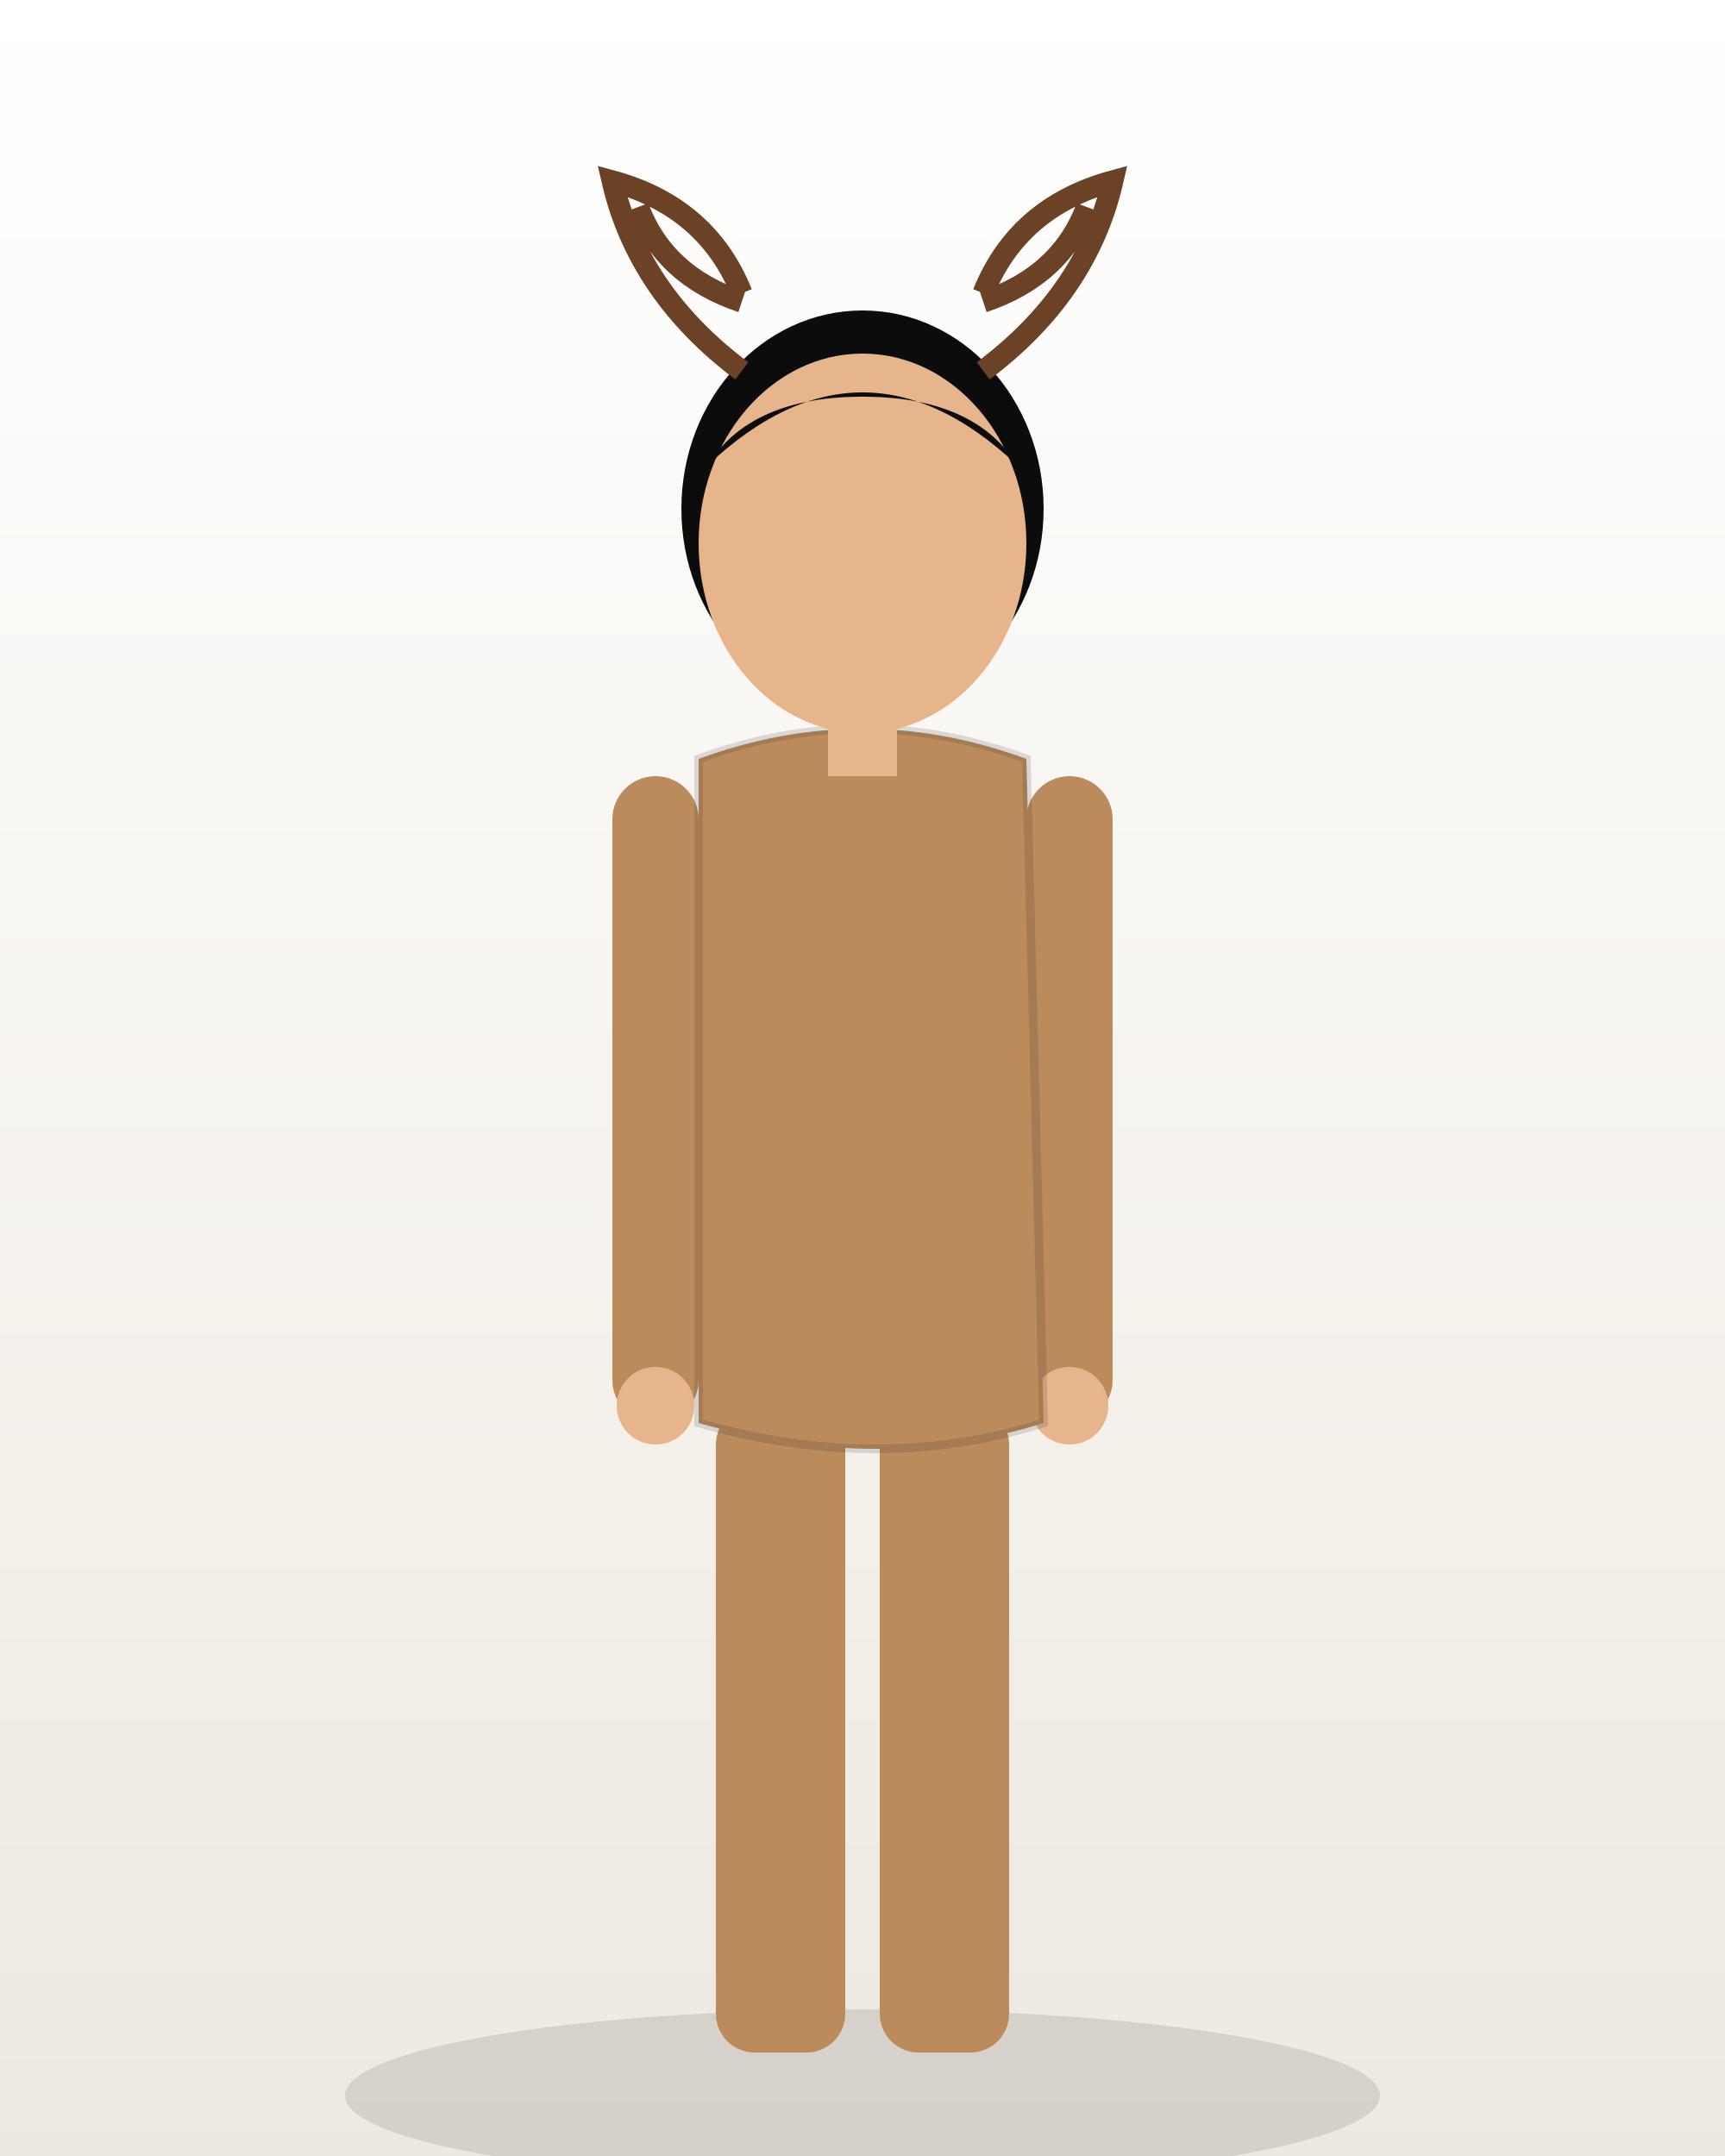
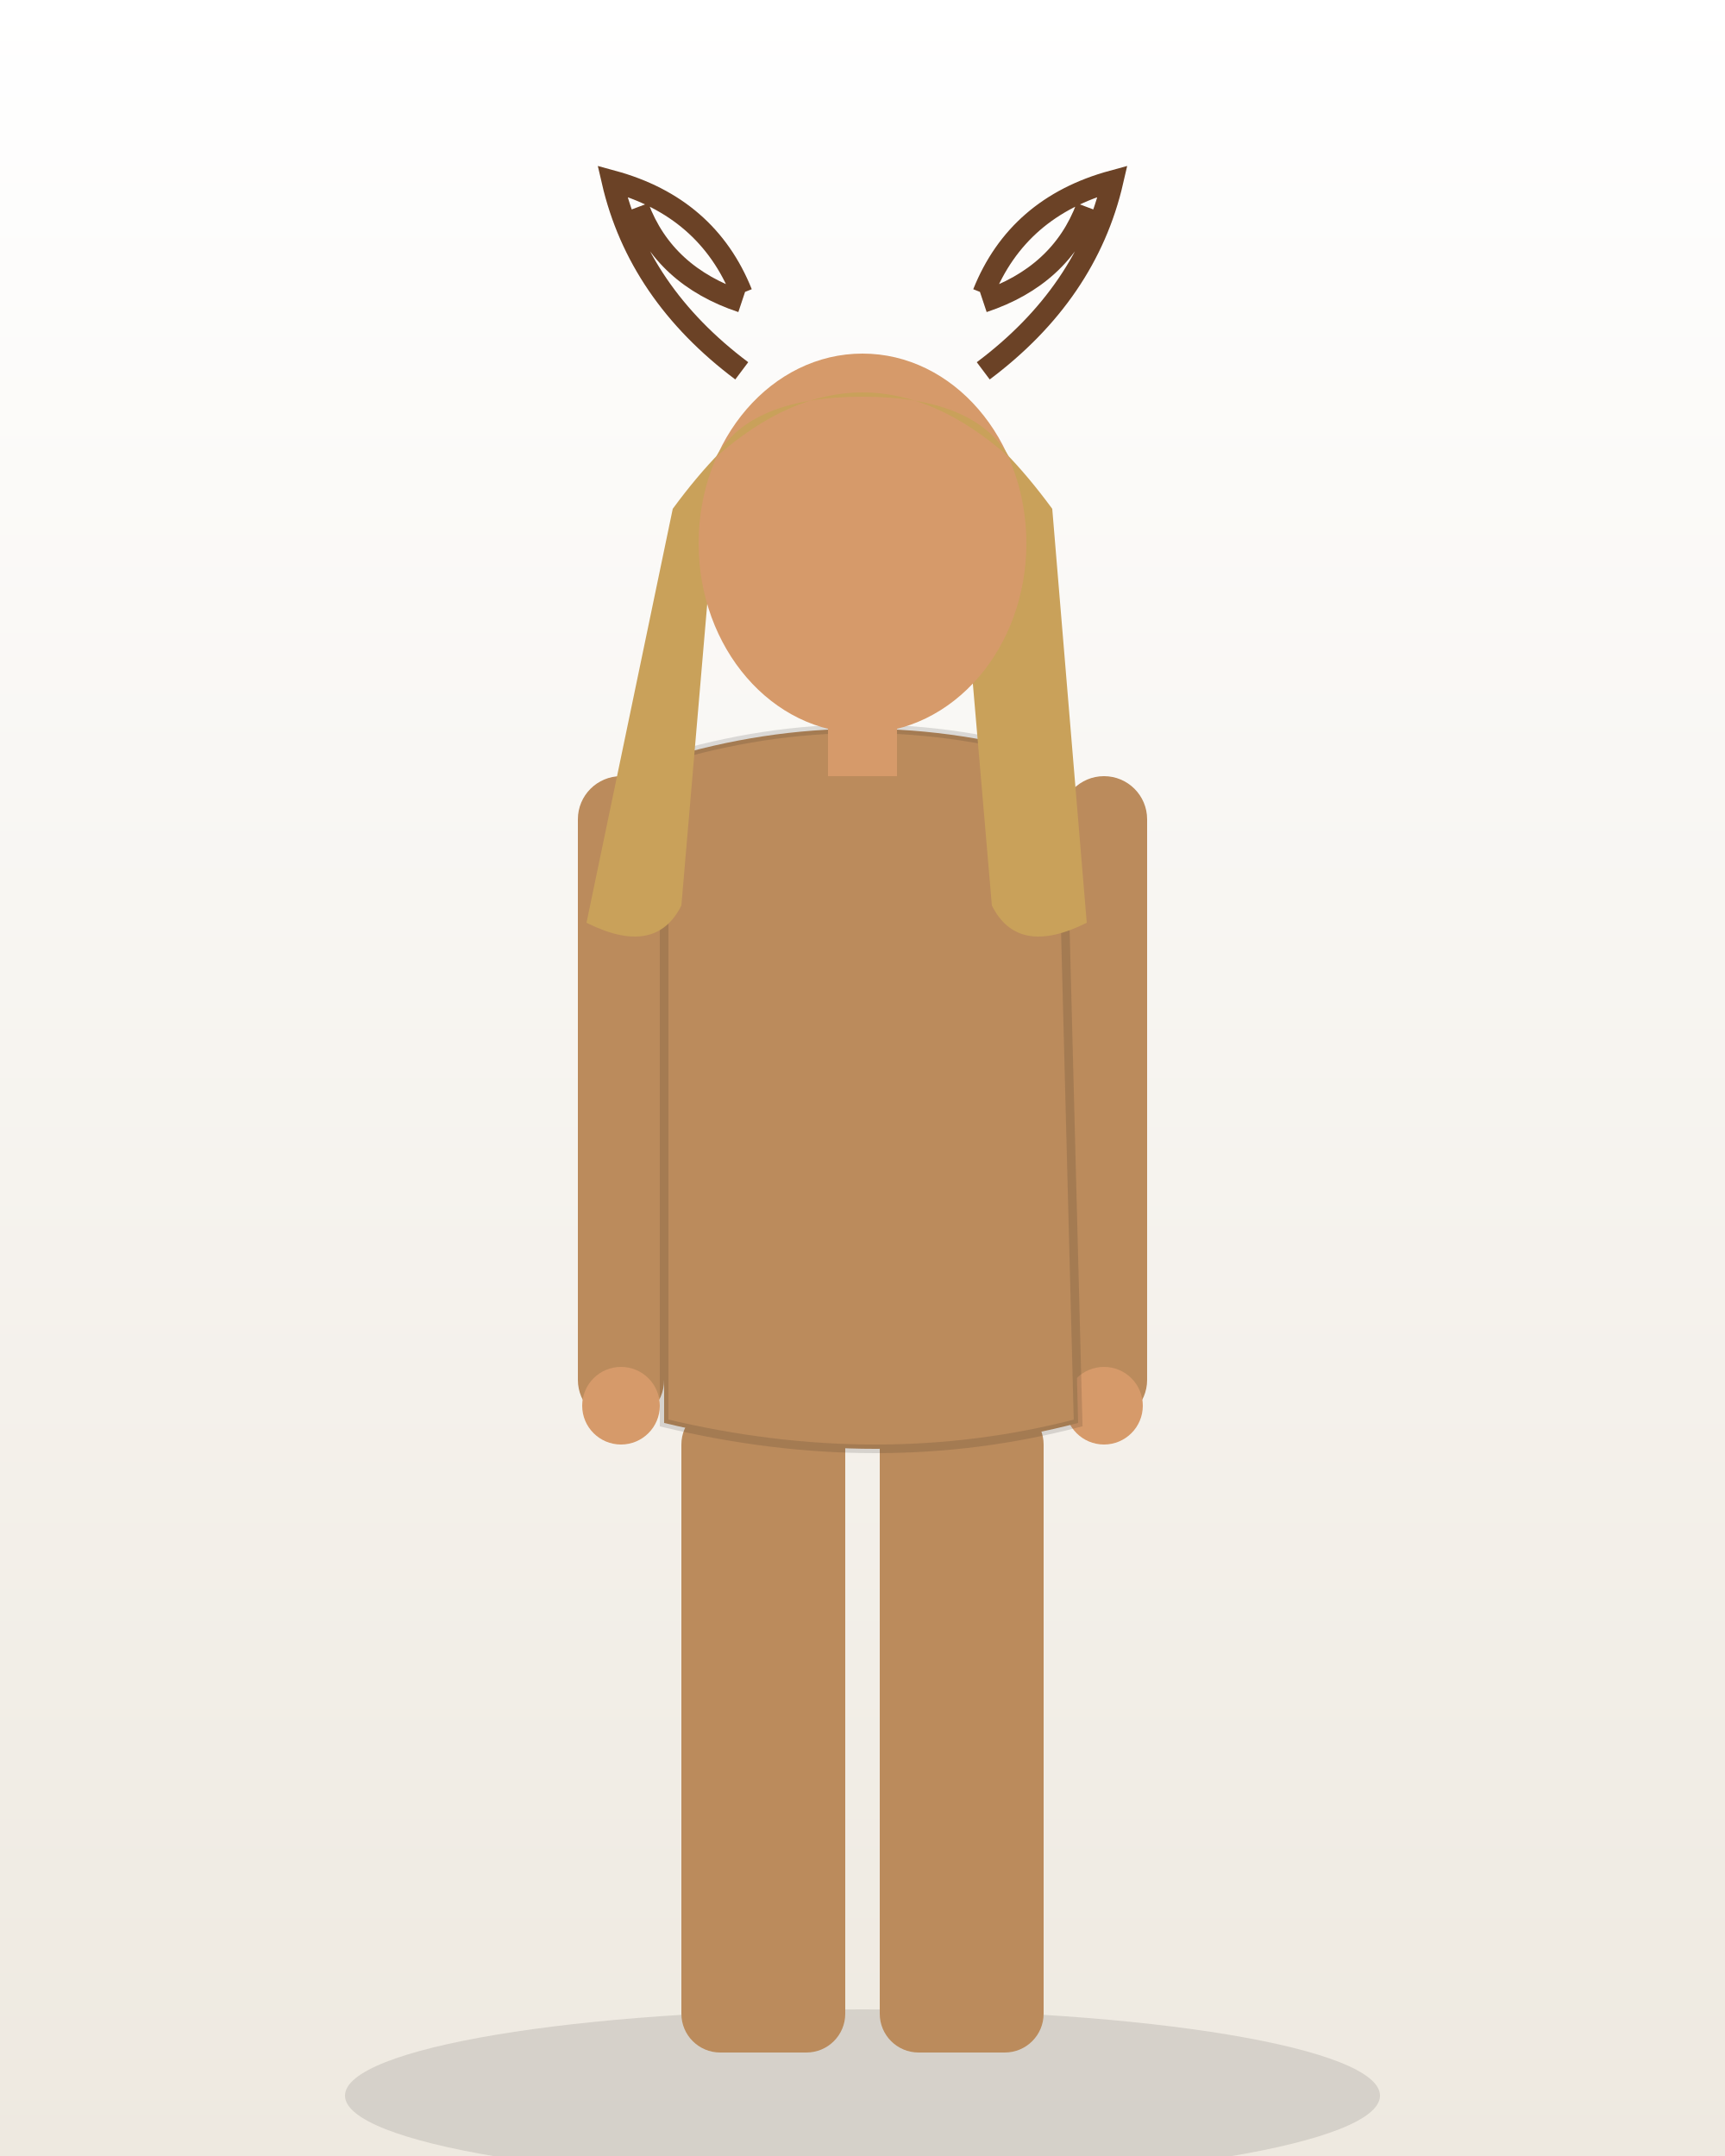
<svg xmlns="http://www.w3.org/2000/svg" width="400" height="500" viewBox="0 0 400 500" role="img" aria-label="Reindeer Onesie illustration">
  <defs>
    <linearGradient id="g-pj-reindeer-onesie" x1="0" y1="0" x2="0" y2="1">
      <stop offset="0" stop-color="#ffffff" />
      <stop offset="1" stop-color="#eee9e0" />
    </linearGradient>
  </defs>
  <rect width="400" height="500" fill="url(#g-pj-reindeer-onesie)" />
  <ellipse cx="200" cy="486" rx="120" ry="20" fill="#1c1a17" opacity="0.12" />
  <clipPath id="t-pj-reindeer-onesie">
-     <path d="M162 176     q38 -14 76 0     l4 154     q-38 12 -80 0 Z" />
+     <path d="M154 176     q46 -14 92 0     l4 154     q-46 12 -96 0 Z" />
  </clipPath>
-   <rect x="166" y="326" width="30" height="150" rx="9" fill="#BB8B5C" />
-   <rect x="204" y="326" width="30" height="150" rx="9" fill="#BB8B5C" />
-   <rect x="142" y="180" width="20" height="150" rx="10" fill="#BB8B5C" />
-   <rect x="238" y="180" width="20" height="150" rx="10" fill="#BB8B5C" />
-   <circle cx="152" cy="326" r="9" fill="#E7B58C" />
-   <circle cx="248" cy="326" r="9" fill="#E7B58C" />
-   <path d="M162 176     q38 -14 76 0     l4 154     q-38 12 -80 0 Z" fill="#BB8B5C" stroke="#1c1a17" stroke-opacity="0.14" stroke-width="2" />
+   <rect x="158" y="326" width="38" height="150" rx="9" fill="#BB8B5C" />
+   <rect x="204" y="326" width="38" height="150" rx="9" fill="#BB8B5C" />
+   <rect x="134" y="180" width="20" height="150" rx="10" fill="#BB8B5C" />
+   <rect x="246" y="180" width="20" height="150" rx="10" fill="#BB8B5C" />
+   <circle cx="144" cy="326" r="9" fill="#D69A6A" />
+   <circle cx="256" cy="326" r="9" fill="#D69A6A" />
+   <path d="M154 176     q46 -14 92 0     l4 154     q-46 12 -96 0 Z" fill="#BB8B5C" stroke="#1c1a17" stroke-opacity="0.14" stroke-width="2" />
  <g clip-path="url(#t-pj-reindeer-onesie)" />
-   <rect x="192" y="150" width="16" height="30" fill="#E7B58C" />
-   <ellipse cx="200" cy="118" rx="42" ry="46" fill="#0C0C0C" />
-   <ellipse cx="200" cy="126" rx="38" ry="44" fill="#E7B58C" />
-   <path d="M164 108 q36 -34 72 0 q-10 -16 -36 -16 q-26 0 -36 16 Z" fill="#0C0C0C" />
+   <rect x="192" y="150" width="16" height="30" fill="#D69A6A" />
+   <path d="M156 118 q44 -60 88 0 l8 96 q-16 8 -22 -4 l-6 -70 q-28 14 -60 0 l-6 70 q-6 12 -22 4 Z" fill="#C9A15A" />
+   <ellipse cx="200" cy="126" rx="38" ry="44" fill="#D69A6A" />
+   <path d="M166 106 q34 -30 68 0 q-8 -14 -34 -14 q-26 0 -34 14 Z" fill="#C9A15A" />
  <path d="M172 86 q-24 -18 -30 -44 q22 6 30 26 M172 70 q-18 -6 -24 -22" stroke="#6B4226" stroke-width="5" fill="none" />
  <path d="M228 86 q24 -18 30 -44 q-22 6 -30 26 M228 70 q18 -6 24 -22" stroke="#6B4226" stroke-width="5" fill="none" />
</svg>
